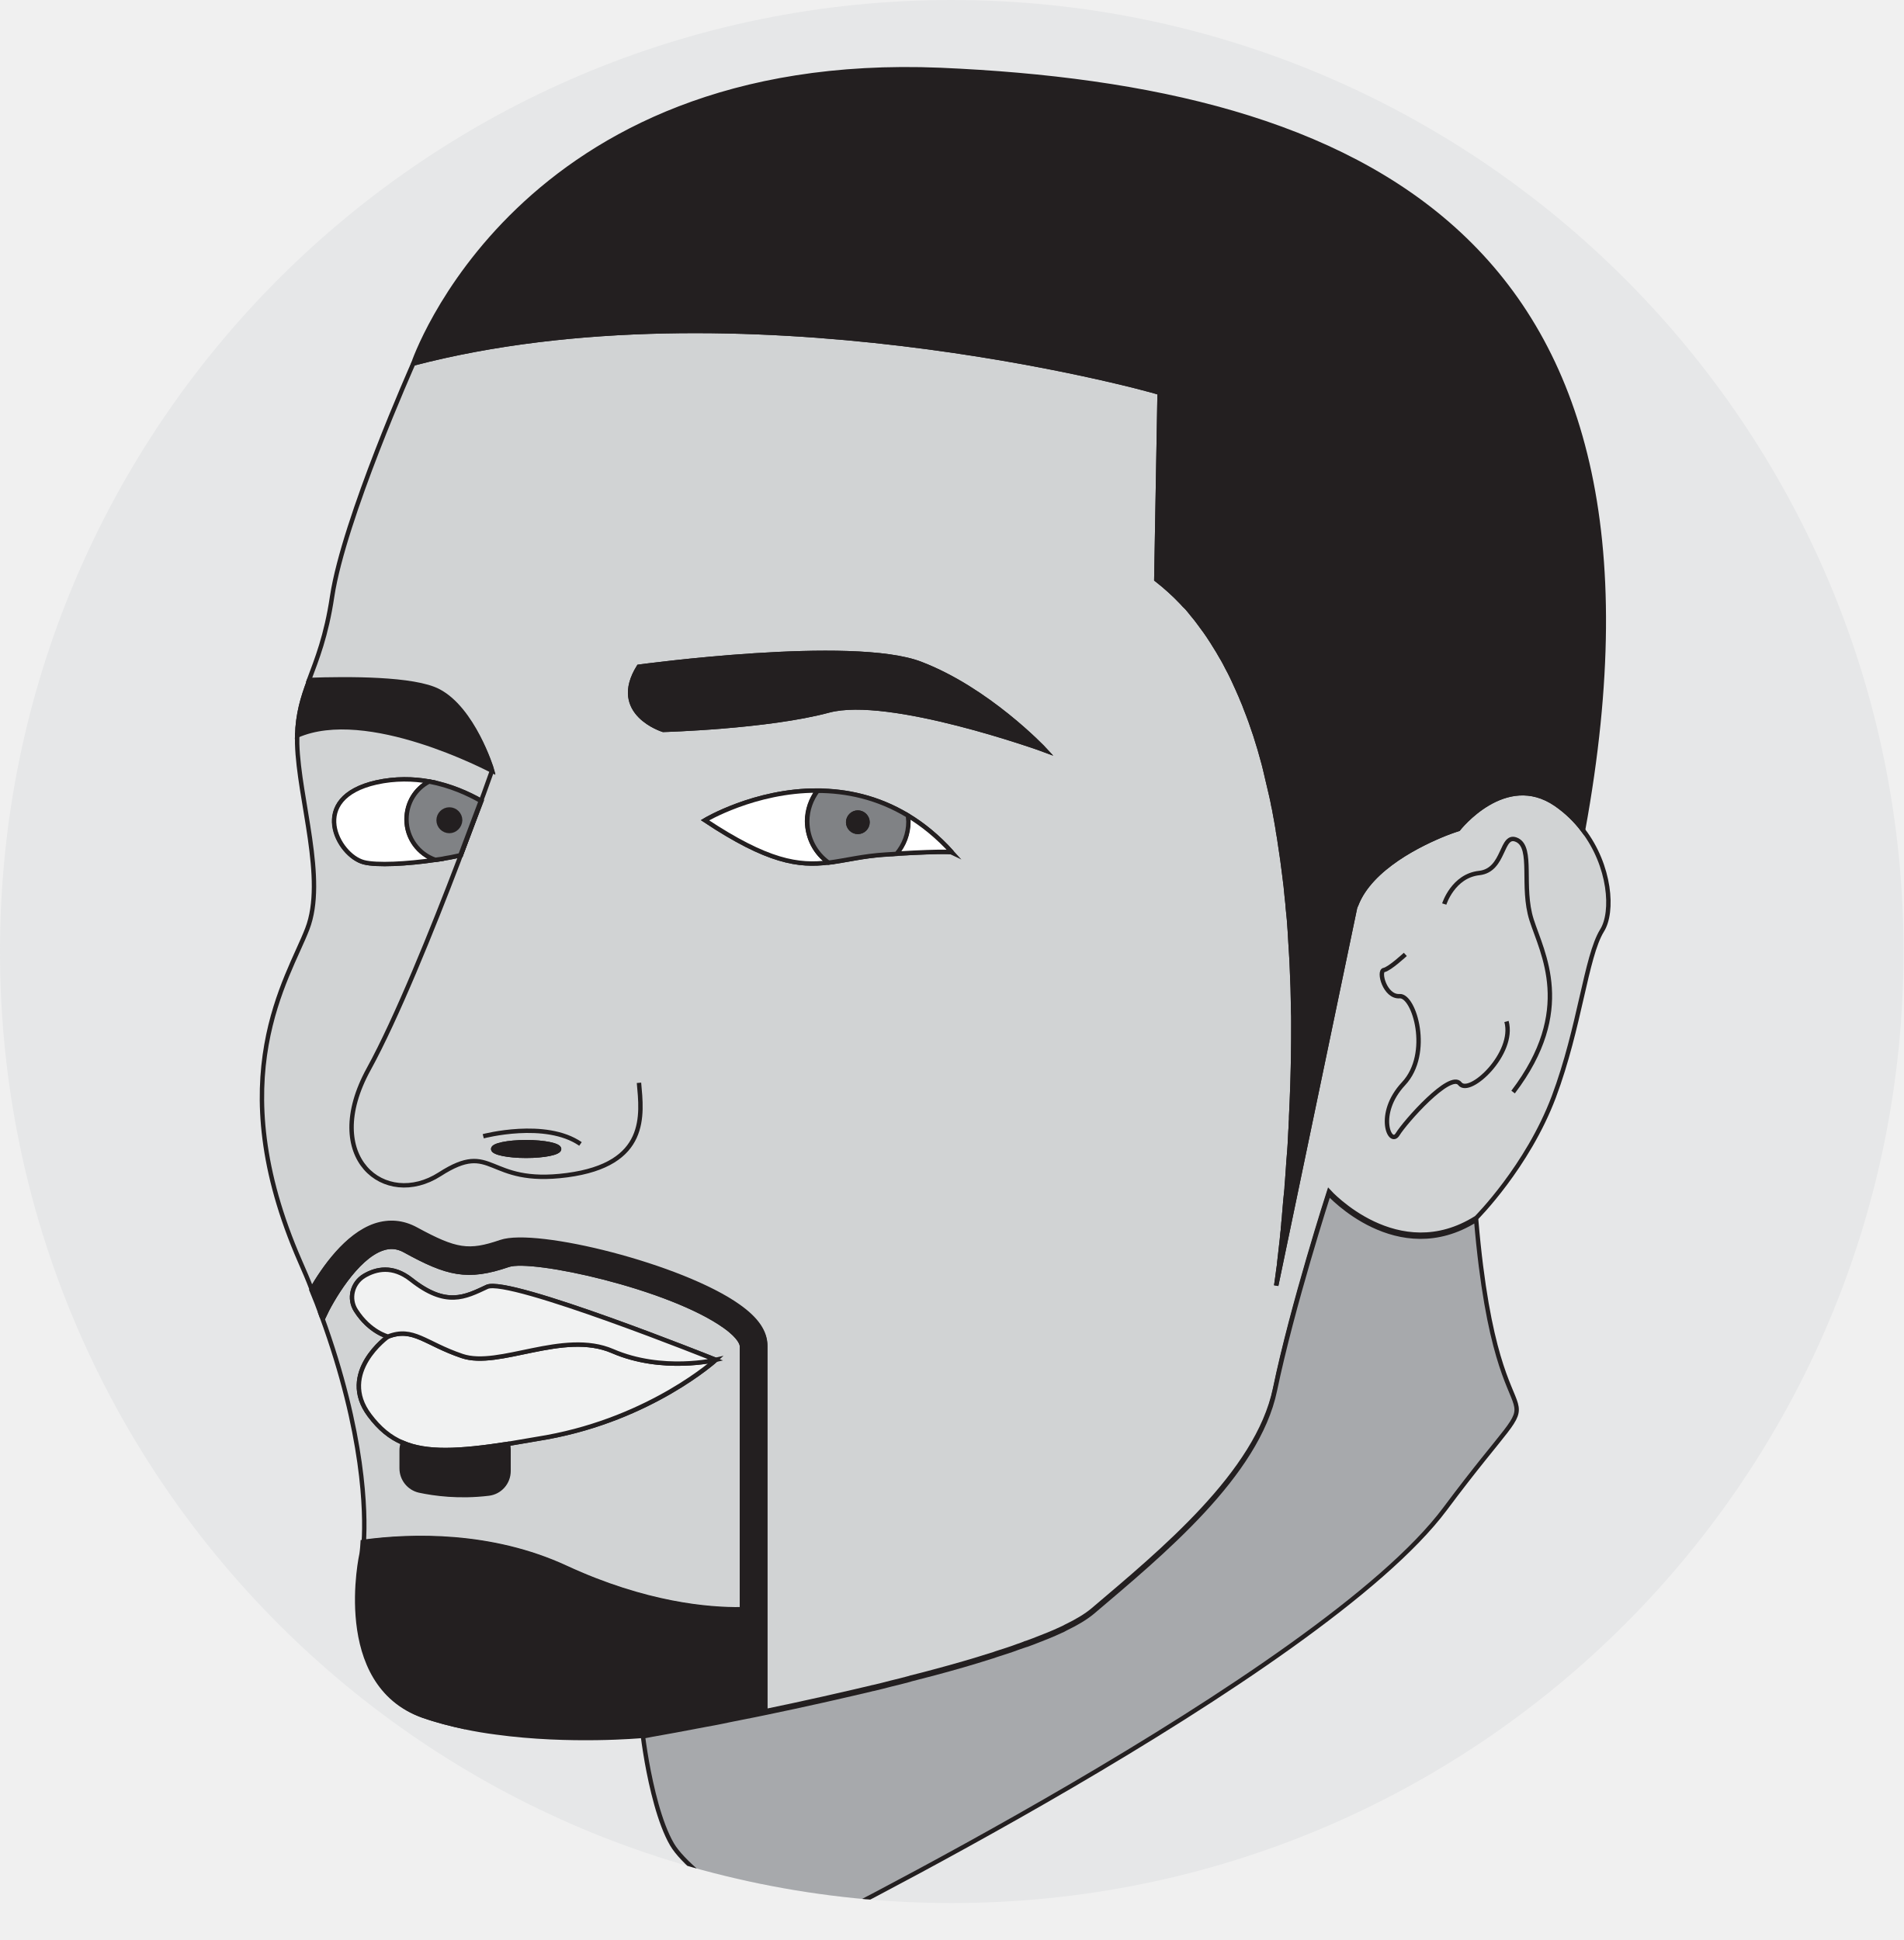
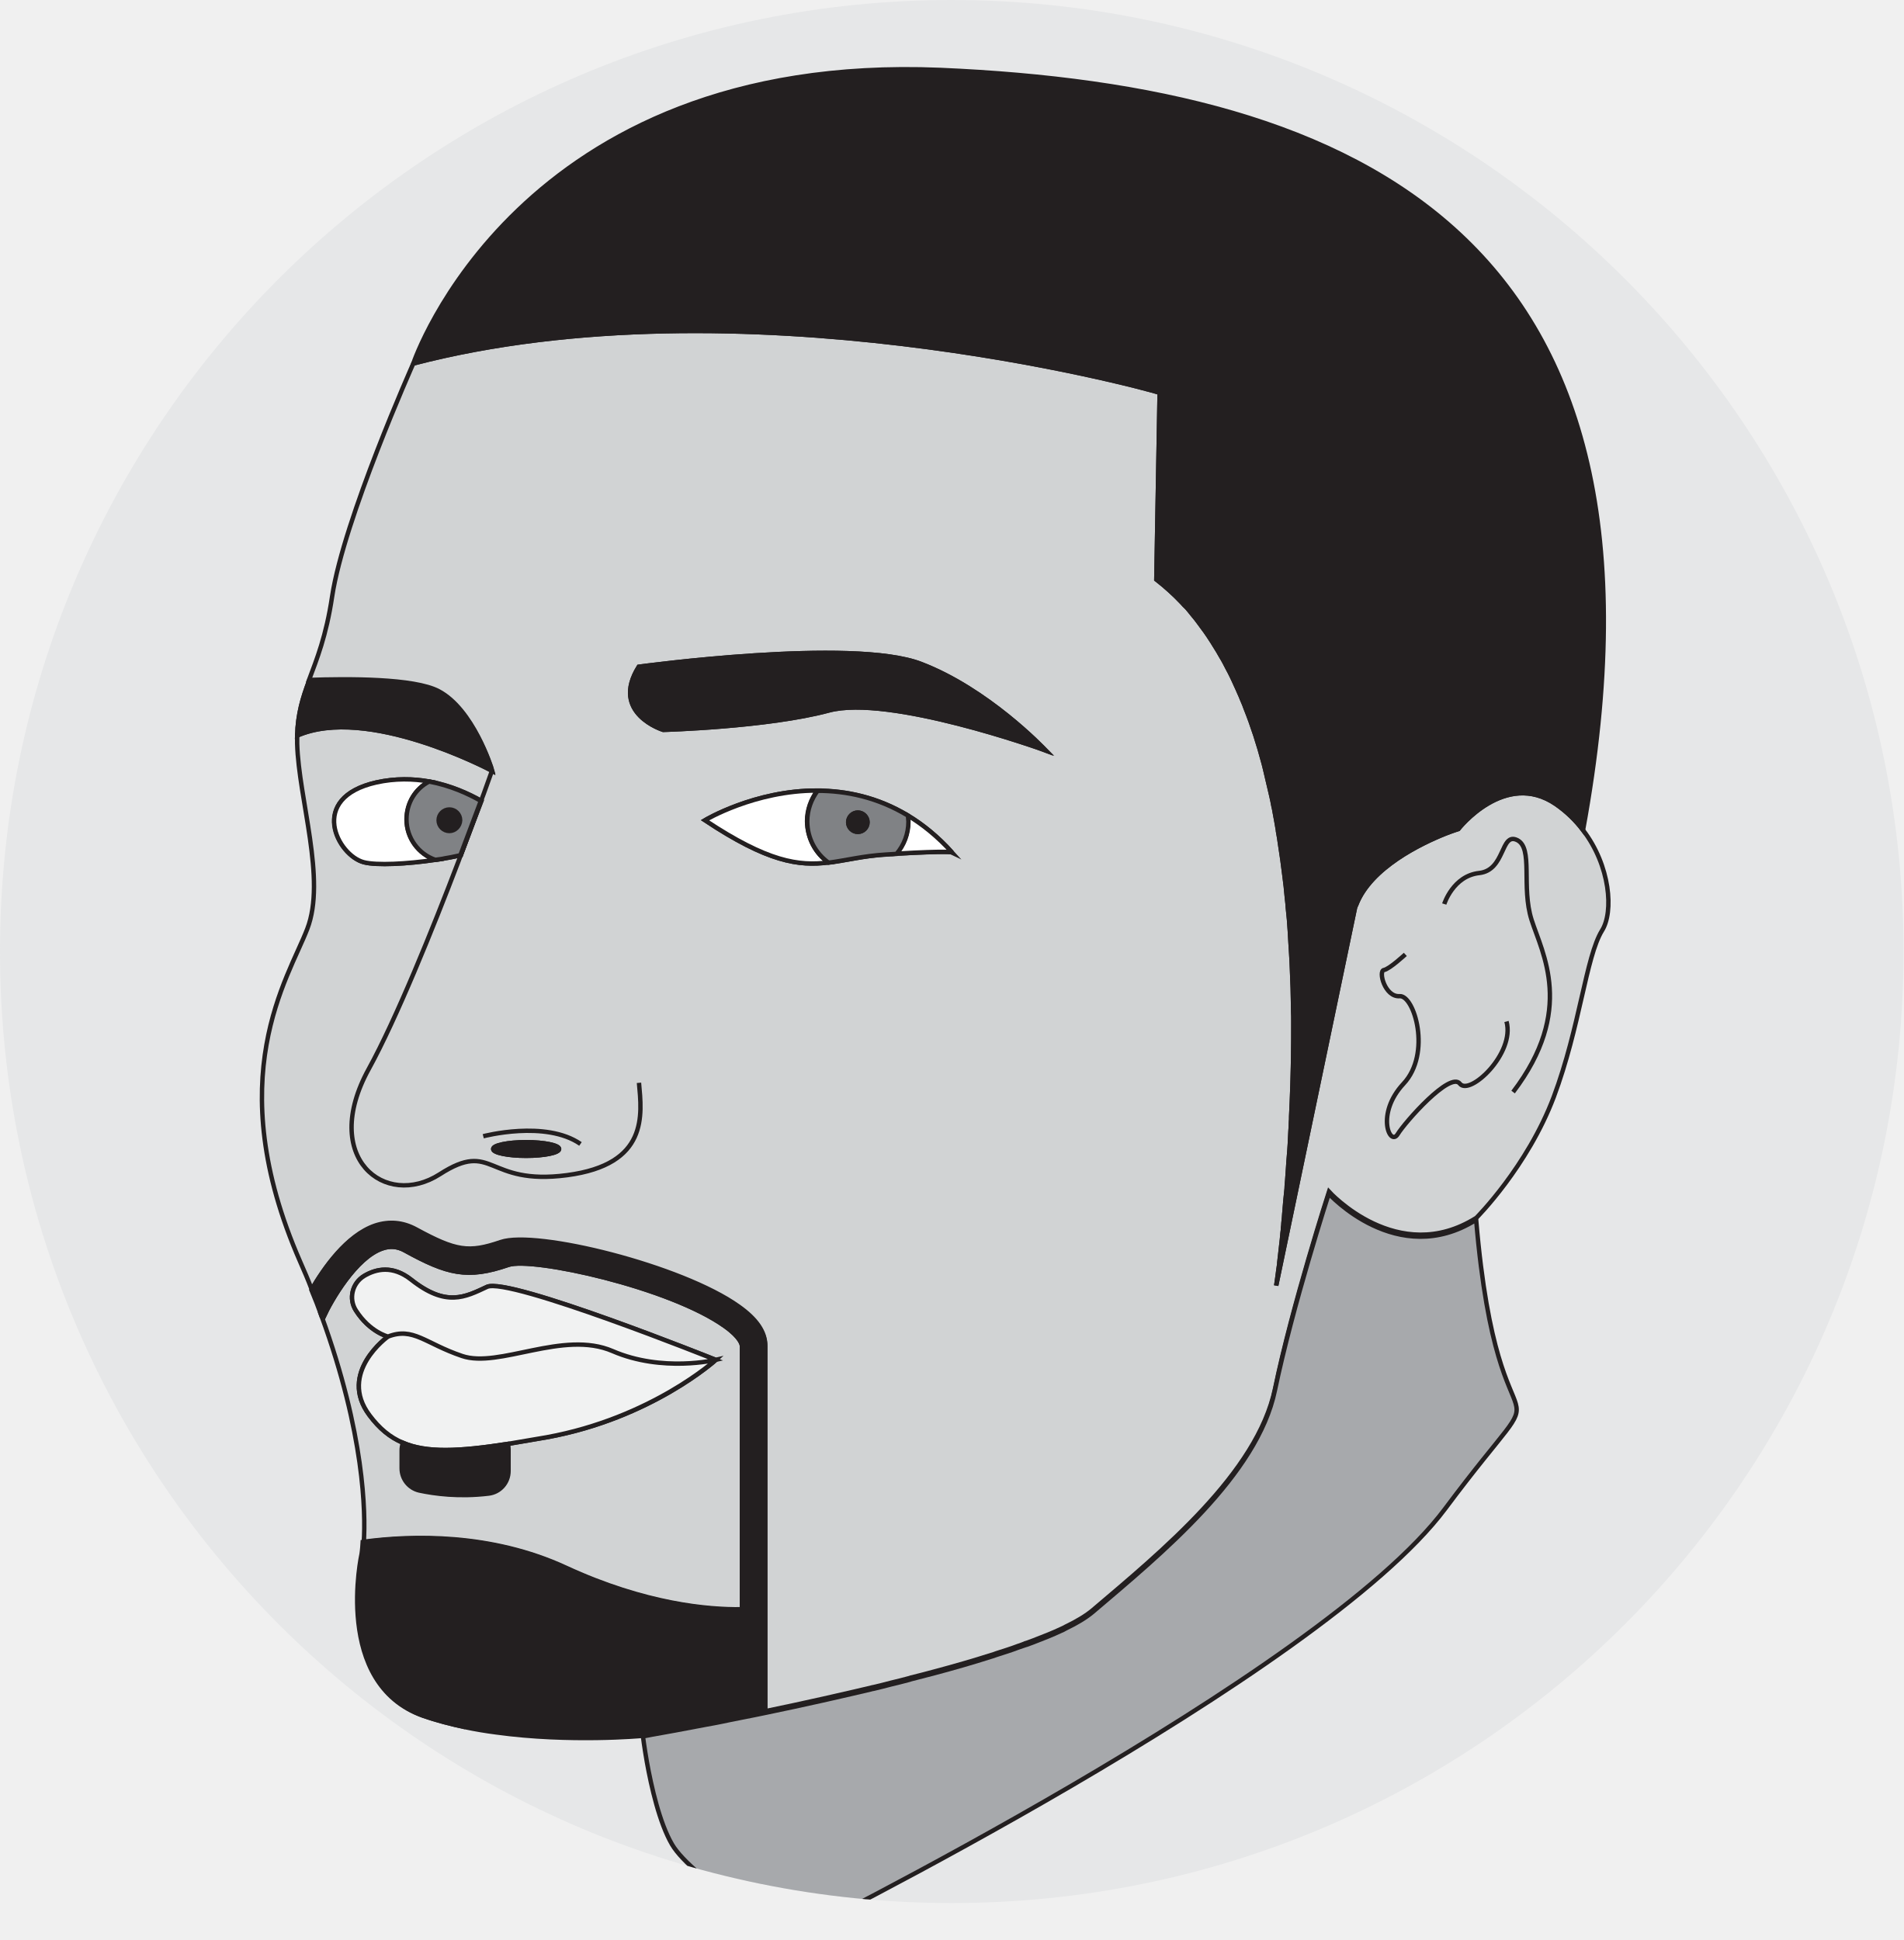
- <svg xmlns="http://www.w3.org/2000/svg" xmlns:xlink="http://www.w3.org/1999/xlink" version="1.1" id="Layer_1" x="0px" y="0px" viewBox="0 0 865.4 882.2" style="enable-background:new 0 0 865.4 882.2;" xml:space="preserve">
-   <style type="text/css">
- 	.st0{clip-path:url(#SVGID_2_);}
- 	.st1{fill:#D1D3D4;stroke:#231F20;stroke-width:2;stroke-miterlimit:10;}
- 	.st2{fill:#A7A9AC;stroke:#231F20;stroke-width:2;stroke-miterlimit:10;}
- 	.st3{fill:#231F20;stroke:#231F20;stroke-width:2;stroke-miterlimit:10;}
- 	.st4{fill:none;stroke:#231F20;stroke-width:2;stroke-miterlimit:10;}
- 	.st5{fill:#FFFFFF;stroke:#231F20;stroke-width:2;stroke-miterlimit:10;}
- 	.st6{fill:#808285;stroke:#231F20;stroke-width:2;stroke-miterlimit:10;}
- 	.st7{fill:#F1F2F2;stroke:#231F20;stroke-width:2;stroke-miterlimit:10;}
- </style>
-   <g>
-     <defs>
-       <circle id="SVGID_1_" cx="432.7" cy="432.7" r="432.7" />
-     </defs>
-     <use xlink:href="#SVGID_1_" style="overflow:visible;fill:#E6E7E8;" />
-     <clipPath id="SVGID_2_">
-       <use xlink:href="#SVGID_1_" style="overflow:visible;" />
-     </clipPath>
-     <g class="st0">
-       <path class="st1" d="M329.6,603.1c-25.2-18-87.7-31.6-98.5-27.9c-18.6,6.4-27.7,4.1-47.1-6.6c-3.3-1.8-6.6-2.1-10.1-0.9    c-12.1,4-23.5,23.9-26.8,31.2l-0.9-0.4c19.6,53.7,20,89.6,19.2,102.6c21.6-2.9,57.8-4,91.9,11.8c36.1,16.7,64.8,19.1,79.6,18.9    h0.5V612.2C337.3,611.4,336.8,608.2,329.6,603.1z M248.5,653.6c-6.4,1.1-12.2,2.1-17.6,3c-22.6,3.5-37,4.1-47.7-0.5    c-5.9-2.5-10.7-6.5-15.2-12.5c-14.6-19.4,8.4-35.8,8.4-35.8s-8.3-2-14.6-11.9c-3.4-5.3-1.7-12.4,3.8-15.7    c5.4-3.2,12.9-4.9,21.3,1.7c15.9,12.6,24.5,8,34.5,3.3c9.9-4.6,104.1,33.2,104.1,33.2S296.2,645,248.5,653.6z M199.4,314.7    c-11.1-5.9-41.5-5.7-58.9-5.1c-2.9,7.8-5.1,14.9-5.4,24.9c31.8-14,87.2,15.2,88.6,16C223.4,349.3,215,322.9,199.4,314.7z     M209.4,388.9L209.4,388.9c-0.4,0.1-0.9,0.2-1.3,0.3C208.5,389.1,209,389,209.4,388.9C209.4,388.9,209.5,388.9,209.4,388.9    c3.7-9.6,6.8-18.1,9.3-24.7L209.4,388.9z M204.3,368.2c-2.7,0-4.9,2.2-4.9,4.9c0,2.7,2.2,4.9,4.9,4.9c2.7,0,4.9-2.2,4.9-4.9    C209.1,370.3,206.9,368.2,204.3,368.2z M239.2,519.4c-8.3,0-15,1.4-15,3.1c0,1.7,6.7,3.1,15,3.1c8.3,0,15-1.4,15-3.1    C254.2,520.8,247.5,519.4,239.2,519.4z M390,369.5c-2.4,0-4.4,2-4.4,4.4c0,2.4,2,4.4,4.4,4.4c2.4,0,4.4-2,4.4-4.4    C394.4,371.5,392.4,369.5,390,369.5z M418.7,301.9c-31-11.9-128.2,1.3-128.2,1.3c-13.3,21.2,11.1,28.7,11.1,28.7    s47.3-1.3,75.2-8.8c27.5-7.4,96.7,17.4,98.6,18.1C474.2,340,449,313.5,418.7,301.9z" />
-       <path class="st1" d="M719.7,377.5c-3.3-4.4-7.4-8.4-12.3-11.8C684.2,349.8,663,377,663,377s-2.3,0.7-5.9,2.1    c-11,4.4-34,15.4-40.5,32.3c-0.2,0.4-0.4,0.8-0.5,1.1c-0.1,0.5-0.2,1-0.3,1.4l-35.6,170.7c0.2-1.4,0.5-3.3,0.8-5.7    c0.1-1.1,0.3-2.3,0.5-3.6c0.1-0.4,0.1-0.7,0.1-1.1c0.2-1.6,0.4-3.4,0.6-5.3c0.2-1.7,0.4-3.5,0.6-5.3c0.1-1,0.2-2,0.3-3.1    c0.1-0.7,0.2-1.4,0.2-2.2c0.1-0.7,0.2-1.5,0.2-2.2c0.2-1.5,0.3-3,0.4-4.5c0.1-0.7,0.2-1.5,0.2-2.3c0.2-2.4,0.4-4.8,0.7-7.4    c0.1-0.9,0.2-1.8,0.2-2.8c0.1-0.8,0.1-1.5,0.2-2.3c0.1-1.4,0.2-2.8,0.3-4.2c0.2-3,0.4-6.2,0.7-9.4c0.1-1,0.1-2,0.2-3    c0.1-2,0.2-4,0.3-6c0.1-1.3,0.2-2.7,0.2-4c0.1-0.8,0.1-1.6,0.1-2.5c0.1-2.2,0.2-4.4,0.3-6.6c0.1-2.6,0.2-5.3,0.3-8    c0-1.3,0.1-2.5,0.1-3.8c0-1.3,0.1-2.7,0.1-4c0-1.6,0.1-3.3,0.1-4.9c0.1-5.1,0.1-10.4,0.1-15.8c0-1.7,0-3.3-0.1-5v-0.5    c0-1.7-0.1-3.4-0.1-5.2c0-1.6-0.1-3.1-0.1-4.7c-0.1-2.5-0.2-5-0.3-7.6c-0.1-2.7-0.2-5.4-0.4-8.2c-0.1-1.6-0.2-3.2-0.3-4.8    c-0.1-1.7-0.2-3.5-0.3-5.2c-0.2-3.5-0.5-7-0.9-10.5c-0.1-1.4-0.2-2.8-0.4-4.2c-0.2-1.7-0.3-3.4-0.5-5.1v-0.1    c-0.2-1.6-0.4-3.3-0.6-4.9c-0.6-5-1.3-10.1-2.1-15.1c-0.2-1.7-0.5-3.3-0.8-5c-0.1-0.3-0.1-0.6-0.1-0.8c-0.2-1.4-0.5-2.8-0.7-4.1    c-0.3-1.6-0.6-3.3-0.9-4.9c-0.1-0.6-0.2-1.2-0.4-1.9c-0.3-1.8-0.7-3.5-1.1-5.3c-0.9-3.9-1.8-7.7-2.7-11.5c-0.2-1-0.5-1.9-0.7-2.8    c-2.3-8.7-5-17.1-8.2-25.1c-0.4-1.2-0.9-2.4-1.4-3.5c-0.5-1.3-1.1-2.7-1.7-4c-0.4-1-0.9-2-1.3-2.9c-0.6-1.4-1.3-2.8-1.9-4.1    c-0.6-1.2-1.1-2.3-1.8-3.5c-0.5-0.9-0.9-1.8-1.4-2.7c-0.5-0.9-1-1.9-1.6-2.8c-0.5-0.9-1-1.8-1.5-2.6c-0.6-1-1.2-2-1.8-2.9    c-0.4-0.7-0.8-1.3-1.2-1.9c-1.7-2.7-3.5-5.2-5.4-7.7c-0.5-0.7-1-1.3-1.5-2c-0.6-0.7-1.2-1.5-1.8-2.2c-0.4-0.5-0.8-1-1.2-1.5    c-0.7-0.9-1.5-1.8-2.4-2.6c-0.4-0.4-0.7-0.8-1.1-1.2c-3.6-3.8-7.5-7.3-11.6-10.5l1.5-84.9c-8.8-2.9-191.1-52-339.3-13.3    c0,0-31.6,70.8-36.9,105.9c-2.7,18.1-7,28.6-10.5,38c17.4-0.6,47.8-0.8,58.9,5.1c15.6,8.2,24,34.7,24.3,35.8    c-1.4-0.7-56.8-30-88.6-16c0,1.3,0,2.7,0,4.1c0.7,25.2,13.3,61.7,4.6,84.2c-8.6,22.5-39.8,67.7-3.3,151.2    c1.9,4.3,3.7,8.5,5.3,12.7c5.5-9.5,15.9-24.6,28.9-29c6.4-2.1,12.6-1.5,18.5,1.7c18.2,9.9,24,10.8,38.6,5.8    c16-5.5,82.2,10.8,108.1,29.3c8.2,5.8,12.1,11.6,12.1,17.7v166.4c-3.9,0.8-7.7,1.6-11.4,2.3c-0.6,0.1-1.2,0.2-1.9,0.4    c-0.4,0.1-0.7,0.1-1.1,0.2c-0.9,0.2-1.7,0.3-2.5,0.5c-2.4,0.5-4.7,0.9-6.9,1.4c-1.1,0.2-2.2,0.4-3.3,0.6    c-10.8,2.1-19.3,3.7-24.3,4.5c-0.4,0.1-0.7,0.1-1.1,0.2c-2.4,0.5-3.7,0.7-3.7,0.7s-0.1,0-0.2,0c-0.5,0-2.2,0.2-4.7,0.3    c-0.4,0-0.7,0-1.1,0.1c-0.2,0-0.4,0-0.6,0c-0.6,0-1.2,0.1-1.9,0.1c-0.7,0-1.4,0.1-2.1,0.1c-0.3,0-0.6,0-0.9,0c-0.3,0-0.6,0-0.8,0    c-0.5,0-1,0-1.5,0.1c-0.4,0-0.8,0-1.1,0c-0.4,0-0.9,0-1.3,0c-0.3,0-0.6,0-0.8,0c-0.6,0-1.1,0-1.7,0c-0.8,0-1.5,0-2.3,0    c-3.4,0-7,0-10.9,0c-0.8,0-1.6,0-2.4-0.1c-0.5,0-1,0-1.5,0c-0.5,0-1,0-1.5-0.1c-3.1-0.1-6.3-0.3-9.6-0.5c-1.7-0.1-3.5-0.2-5.3-0.4    c-1.8-0.1-3.6-0.3-5.4-0.5c30.7,3.2,58.4,0.7,58.4,0.7s1.3-0.2,3.7-0.7c0.4-0.1,0.7-0.1,1.1-0.2c5-0.9,13.5-2.4,24.3-4.5    c1.1-0.2,2.2-0.4,3.3-0.6c2.2-0.4,4.5-0.9,6.9-1.4c0.8-0.2,1.7-0.3,2.5-0.5c0.4-0.1,0.7-0.1,1.1-0.2c0.6-0.1,1.2-0.3,1.8-0.4    c3.7-0.7,7.5-1.5,11.4-2.3c8.1-1.7,16.7-3.5,25.5-5.5c1.5-0.3,2.9-0.7,4.4-1c3.2-0.7,6.4-1.5,9.6-2.2c2.7-0.6,5.4-1.3,8.1-1.9    c0.3-0.1,0.6-0.2,0.9-0.2c2.7-0.6,5.3-1.3,8-2c2.9-0.7,5.8-1.4,8.7-2.2c0.1,0,0.1,0,0.2-0.1c3.6-0.9,7.2-1.8,10.8-2.8    c9-2.4,17.7-4.9,25.8-7.5c0.8-0.2,1.6-0.5,2.4-0.8c3.4-1.1,6.7-2.1,9.8-3.3c1.2-0.4,2.4-0.8,3.5-1.3c0.1,0,0.2-0.1,0.4-0.1    c1-0.4,2-0.7,3-1.1c4.7-1.8,9-3.5,12.8-5.3c0.7-0.3,1.3-0.6,2-1c5.2-2.5,9.3-5,12.3-7.5c31.2-26.5,74.9-62.3,82.9-100.8    c8-38.5,24.5-89.5,24.5-89.5s31.2,34.5,67,11.9c0,0,23.2-23.2,35.2-55c11.9-31.8,14.6-63.7,21.9-75.6    C733.7,414.7,732.1,393.7,719.7,377.5z M209.5,388.9L209.5,388.9c-0.5,0.1-0.9,0.2-1.4,0.3c-0.8,0.2-1.6,0.3-2.4,0.5    c-0.3,0.1-0.7,0.1-1,0.2c-0.7,0.1-1.5,0.3-2.3,0.4c-0.7,0.1-1.5,0.2-2.2,0.4c-0.7,0.1-1.5,0.2-2.2,0.3c0,0,0,0,0,0    c-12.9,1.9-26.7,2.6-32.5,1.1c-11.9-3.1-25.7-29.2,5.7-36.3c8.6-1.9,16.8-1.7,24.1-0.4c9.7,1.8,17.8,5.5,23.6,8.8    C216.3,370.8,213.1,379.3,209.5,388.9z M239.2,525.6c-8.3,0-15-1.4-15-3.1c0-1.7,6.7-3.1,15-3.1c8.3,0,15,1.4,15,3.1    C254.2,524.2,247.5,525.6,239.2,525.6z M407.6,388.2c-1.5,0.1-3.1,0.2-4.8,0.3c-10.4,0.7-18.2,2.8-26.1,3.7    c-13.6,1.7-27.6-0.2-56.2-19.2c0,0,22.6-13.6,51.1-13.5c13,0.1,27.3,3,41.1,11.3c6.8,4.1,13.6,9.6,20,16.7    C432.8,387.6,431.3,386.9,407.6,388.2z M376.7,323.1c-27.9,7.5-75.2,8.8-75.2,8.8s-24.3-7.5-11.1-28.7c0,0,97.3-13.3,128.2-1.3    c30.3,11.7,55.5,38.1,56.6,39.3C473.4,340.5,404.2,315.7,376.7,323.1z" />
-       <path class="st2" d="M657,686.1c-56.4,75.6-297.1,195-297.1,195s-45.1-26.5-54.4-42.4c-5.7-9.8-9.4-26.3-11.4-37.4    c-1.2-6.9-1.8-11.7-1.8-11.7s1.3-0.2,3.7-0.7c0.3-0.1,0.7-0.1,1.1-0.2c5-0.9,13.5-2.4,24.3-4.5c1.1-0.2,2.2-0.4,3.3-0.6    c2.2-0.4,4.5-0.9,6.9-1.4c0.8-0.2,1.7-0.3,2.5-0.5c0.4-0.1,0.7-0.1,1.1-0.2c0.6-0.1,1.2-0.3,1.9-0.4c3.7-0.7,7.5-1.5,11.4-2.3    c8.1-1.7,16.7-3.5,25.5-5.5c1.5-0.3,2.9-0.7,4.4-1c3.2-0.7,6.4-1.5,9.6-2.2c2.7-0.6,5.4-1.3,8.1-1.9c0.3-0.1,0.6-0.2,0.9-0.2    c2.7-0.6,5.3-1.3,8-2c2.9-0.7,5.8-1.4,8.7-2.2c0.1,0,0.1,0,0.2-0.1c3.6-0.9,7.2-1.9,10.8-2.8c9-2.4,17.7-4.9,25.8-7.5    c0.8-0.2,1.6-0.5,2.4-0.8c3.4-1.1,6.7-2.1,9.8-3.3c1.2-0.4,2.4-0.8,3.5-1.2c0.1,0,0.2-0.1,0.4-0.1c1-0.4,2-0.7,3-1.1    c4.7-1.8,9-3.5,12.8-5.3c0.7-0.3,1.4-0.6,2-1c5.2-2.5,9.3-5,12.3-7.5c31.2-26.5,74.9-62.3,82.9-100.8c8-38.5,24.5-89.5,24.5-89.5    s31.2,34.5,67,11.9C681.5,678.1,713.4,610.5,657,686.1z" />
-       <path class="st3" d="M719.7,377.5c-3.3-4.4-7.4-8.4-12.3-11.8C684.2,349.8,663,377,663,377s-2.3,0.7-5.9,2.1    c-11,4.4-34,15.4-40.5,32.3c-0.2,0.4-0.4,0.8-0.5,1.1c-0.1,0.5-0.2,1-0.3,1.4l-35.6,170.7c0.2-1.4,0.5-3.3,0.8-5.7    c0.2-1.1,0.3-2.3,0.5-3.6c0.1-0.4,0.1-0.7,0.1-1.1c0.2-1.6,0.4-3.4,0.6-5.3c0.2-1.7,0.4-3.5,0.6-5.3c0.1-1,0.2-2,0.3-3.1    c0.1-0.7,0.2-1.4,0.2-2.2c0.1-0.7,0.2-1.5,0.2-2.2c0.2-1.5,0.3-3,0.4-4.5c0.1-0.7,0.2-1.5,0.2-2.3c0.2-2.4,0.4-4.8,0.7-7.4    c0.1-0.9,0.2-1.8,0.2-2.8c0.1-0.8,0.1-1.5,0.2-2.3c0.1-1.4,0.2-2.8,0.3-4.2c0.2-3,0.4-6.2,0.7-9.4c0.1-1,0.1-2,0.2-3    c0.1-2,0.2-4,0.3-6c0.1-1.3,0.2-2.7,0.2-4c0.1-0.8,0.1-1.6,0.1-2.5c0.1-2.2,0.2-4.4,0.3-6.6c0.1-2.6,0.2-5.3,0.3-8    c0-1.3,0.1-2.5,0.1-3.8c0-1.3,0.1-2.7,0.1-4c0-1.6,0.1-3.3,0.1-4.9c0.1-5.1,0.1-10.4,0.1-15.8c0-1.7,0-3.3-0.1-5v-0.5    c0-1.7-0.1-3.4-0.1-5.2c0-1.6-0.1-3.1-0.1-4.7c-0.1-2.5-0.2-5-0.3-7.6c-0.1-2.7-0.2-5.4-0.4-8.2c-0.1-1.6-0.2-3.2-0.3-4.8    c-0.1-1.7-0.2-3.5-0.3-5.2c-0.2-3.5-0.5-7-0.9-10.5c-0.1-1.4-0.2-2.8-0.4-4.2c-0.2-1.7-0.3-3.4-0.5-5.1v-0.1    c-0.2-1.6-0.4-3.3-0.6-4.9c-0.6-5-1.3-10.1-2.1-15.1c-0.2-1.7-0.5-3.3-0.8-5c-0.1-0.3-0.1-0.6-0.1-0.8c-0.2-1.4-0.5-2.8-0.7-4.1    c-0.3-1.6-0.6-3.3-0.9-4.9c-0.1-0.6-0.2-1.2-0.4-1.9c-0.3-1.8-0.7-3.5-1.1-5.3c-0.9-3.9-1.8-7.7-2.7-11.5c-0.2-1-0.5-1.9-0.7-2.8    c-2.3-8.7-5-17.1-8.2-25.1c-0.4-1.2-0.9-2.4-1.4-3.5c-0.5-1.3-1.1-2.7-1.7-4c-0.4-1-0.9-2-1.3-2.9c-0.6-1.4-1.3-2.8-1.9-4.1    c-0.6-1.2-1.1-2.3-1.8-3.5c-0.5-0.9-0.9-1.8-1.4-2.7c-0.5-0.9-1-1.9-1.6-2.8c-0.5-0.9-1-1.8-1.5-2.6c-0.6-1-1.2-2-1.8-2.9    c-0.4-0.7-0.8-1.3-1.2-1.9c-1.7-2.7-3.5-5.2-5.4-7.7c-0.5-0.7-1-1.3-1.5-2c-0.6-0.7-1.2-1.5-1.8-2.2c-0.4-0.5-0.8-1-1.2-1.5    c-0.7-0.9-1.5-1.8-2.4-2.6c-0.4-0.4-0.7-0.8-1.1-1.2c-3.6-3.8-7.5-7.3-11.6-10.5l1.5-84.9c-8.8-2.9-191.1-52-339.3-13.3    c0,0,47.3-141.5,239.6-133.5C617.8,40,769.1,107.6,719.7,377.5z" />
-       <path class="st3" d="M223.7,350.5c-1.4-0.7-56.8-30-88.6-16c0.3-10,2.5-17.1,5.4-24.9c17.4-0.6,47.8-0.8,58.9,5.1    C215,322.9,223.4,349.3,223.7,350.5z" />
-       <path class="st3" d="M475.3,341.2c-1.9-0.7-71.1-25.5-98.6-18.1c-27.9,7.5-75.2,8.8-75.2,8.8s-24.3-7.5-11.1-28.7    c0,0,97.3-13.3,128.2-1.3C449,313.5,474.2,340,475.3,341.2z" />
-       <path class="st3" d="M209.1,373c0,2.7-2.2,4.9-4.9,4.9c-2.7,0-4.9-2.2-4.9-4.9c0-2.7,2.2-4.9,4.9-4.9    C206.9,368.2,209.1,370.3,209.1,373z" />
-       <path class="st4" d="M209.1,373c0,2.7-2.2,4.9-4.9,4.9c-2.7,0-4.9-2.2-4.9-4.9c0-2.7,2.2-4.9,4.9-4.9    C206.9,368.2,209.1,370.3,209.1,373z" />
-       <path class="st4" d="M218.7,364.2c-2.4,6.6-5.6,15.1-9.2,24.7c0,0,0,0,0,0c-0.4,0.1-0.9,0.2-1.3,0.3c0.4-0.1,0.9-0.2,1.3-0.3h0    L218.7,364.2z" />
-       <path class="st5" d="M197.9,391c-12.9,1.9-26.7,2.6-32.5,1.1c-11.9-3.1-25.7-29.2,5.7-36.3c8.6-1.9,16.8-1.7,24.1-0.4    c-6.2,3.2-10.3,9.7-10.3,17.2C184.8,381.1,190.3,388.3,197.9,391z" />
-       <path class="st4" d="M209.1,373c0,2.7-2.2,4.9-4.9,4.9c-2.7,0-4.9-2.2-4.9-4.9c0-2.7,2.2-4.9,4.9-4.9    C206.9,368.2,209.1,370.3,209.1,373z" />
-       <path class="st4" d="M218.7,364.2c-2.4,6.6-5.6,15.1-9.2,24.7c0,0,0,0,0,0c-0.4,0.1-0.9,0.2-1.3,0.3c0.4-0.1,0.9-0.2,1.3-0.3h0    L218.7,364.2z" />
-       <path class="st6" d="M195.1,355.4c-6.2,3.2-10.3,9.7-10.3,17.2c0,8.5,5.5,15.8,13.1,18.4c0,0,0,0,0,0c0.8-0.1,1.5-0.2,2.2-0.3    c0.7-0.1,1.5-0.2,2.2-0.4c0.8-0.1,1.5-0.3,2.3-0.4c0.4-0.1,0.7-0.1,1-0.2c0.8-0.2,1.6-0.3,2.4-0.5c0.4-0.1,0.9-0.2,1.3-0.3h0    l9.3-24.7C213,361,204.8,357.2,195.1,355.4z M204.3,377.9c-2.7,0-4.9-2.2-4.9-4.9c0-2.7,2.2-4.9,4.9-4.9c2.7,0,4.9,2.2,4.9,4.9    C209.1,375.7,206.9,377.9,204.3,377.9z" />
-       <path class="st4" d="M290.5,492.4c1.3,14.6,4.4,37.1-32.7,42c-37.1,4.9-33.2-16.3-57.9-0.4c-24.8,15.9-54.4-7.5-32.3-47.8    c12.6-22.9,29.1-63.7,40.9-94.7l1-2.7v0" />
-       <path class="st4" d="M218.7,364.2l1.2-3.2c2.4-6.6,3.8-10.6,3.8-10.6" />
-       <path class="st4" d="M219.7,516.7c0,0,28.3-7.5,44.2,3.5" />
-       <path class="st3" d="M254.2,522.5c0,1.7-6.7,3.1-15,3.1c-8.3,0-15-1.4-15-3.1c0-1.7,6.7-3.1,15-3.1    C247.5,519.4,254.2,520.8,254.2,522.5z" />
-       <path class="st5" d="M376.7,392.2c-13.6,1.7-27.6-0.2-56.2-19.2c0,0,22.6-13.6,51.1-13.5c-2.9,3.9-4.7,8.7-4.7,13.9    C367,381.2,370.8,388.1,376.7,392.2z" />
-       <path class="st4" d="M394.4,373.9c0,2.4-2,4.4-4.4,4.4c-2.4,0-4.4-2-4.4-4.4c0-2.4,2-4.4,4.4-4.4    C392.4,369.5,394.4,371.5,394.4,373.9z" />
-       <path class="st5" d="M432.8,387.6c0,0-1.6-0.8-25.3,0.6c3.4-4,5.4-9.1,5.4-14.7c0-0.9-0.1-1.7-0.1-2.6    C419.6,375,426.4,380.5,432.8,387.6z" />
-       <path class="st3" d="M394.4,373.9c0,2.4-2,4.4-4.4,4.4c-2.4,0-4.4-2-4.4-4.4c0-2.4,2-4.4,4.4-4.4    C392.4,369.5,394.4,371.5,394.4,373.9z" />
-       <path class="st6" d="M412.8,370.9c-13.9-8.4-28.1-11.3-41.1-11.3c-2.9,3.9-4.7,8.7-4.7,13.9c0,7.7,3.8,14.6,9.7,18.8    c7.9-1,15.7-3.1,26.1-3.7c1.7-0.1,3.3-0.2,4.8-0.3c3.4-4,5.4-9.1,5.4-14.7C412.9,372.6,412.9,371.8,412.8,370.9z M390,378.3    c-2.4,0-4.4-2-4.4-4.4c0-2.4,2-4.4,4.4-4.4c2.4,0,4.4,2,4.4,4.4C394.4,376.4,392.4,378.3,390,378.3z" />
-       <path class="st4" d="M394.4,373.9c0,2.4-2,4.4-4.4,4.4c-2.4,0-4.4-2-4.4-4.4c0-2.4,2-4.4,4.4-4.4    C392.4,369.5,394.4,371.5,394.4,373.9z" />
-       <path class="st7" d="M325.4,618.4c0,0-29.2,26.5-76.9,35.2c-6.4,1.1-12.2,2.1-17.6,3c-22.6,3.5-37,4.1-47.7-0.5    c-5.9-2.5-10.7-6.5-15.2-12.5c-14.6-19.4,8.4-35.8,8.4-35.8c11.5-4.4,16.8,3.1,33.6,8.8c16.8,5.8,46-11.9,68.5-2.2    C301.1,624.2,325.4,618.4,325.4,618.4z" />
-       <path class="st7" d="M325.4,618.4c0,0-24.3,5.8-46.9-4c-22.5-9.7-51.7,8-68.5,2.2c-16.8-5.7-22.1-13.3-33.6-8.8    c0,0-8.3-2-14.6-11.9c-3.4-5.3-1.7-12.4,3.8-15.7c5.4-3.2,12.9-4.9,21.3,1.7c15.9,12.6,24.5,8,34.5,3.3    C231.2,580.6,325.4,618.4,325.4,618.4z" />
-       <path class="st3" d="M347.9,612.2v166.4c-3.9,0.8-7.7,1.6-11.4,2.3c-0.6,0.1-1.2,0.2-1.9,0.4c-0.4,0.1-0.7,0.1-1.1,0.2    c-0.8,0.2-1.7,0.3-2.5,0.5c-2.4,0.5-4.7,0.9-6.9,1.4c-1.1,0.2-2.2,0.5-3.3,0.6c-10.8,2.1-19.3,3.7-24.3,4.5    c-0.4,0.1-0.7,0.1-1.1,0.2c-2.4,0.5-3.7,0.7-3.7,0.7s-32.6,3-66.1-1.6c-4.7-0.6-9.5-1.4-14.2-2.4c-6.4-1.4-12.8-3-18.7-5.1    c-41.1-14.6-27.9-73.6-27.9-73.6s0.3-1.8,0.5-5.3v-0.1c21.6-2.9,57.8-4,91.9,11.8c36.1,16.7,64.8,19.1,79.6,18.9h0.5V612.2    c0-0.8-0.6-4-7.7-9.1c-25.2-18-87.7-31.6-98.5-27.9c-18.6,6.4-27.7,4.1-47.1-6.6c-3.3-1.8-6.6-2.1-10.1-0.9    c-12.1,4-23.5,23.9-26.8,31.2l-0.9-0.4c-1.4-3.9-2.9-7.8-4.6-11.9c5.5-9.5,15.9-24.6,28.9-29c6.4-2.1,12.6-1.5,18.5,1.7    c18.2,9.9,24,10.8,38.6,5.8c16-5.5,82.2,10.9,108.1,29.3C344,600.4,347.9,606.1,347.9,612.2z" />
-       <path class="st4" d="M211.5,785.4c-6.6-1.4-13.1-3.1-19.2-5.2c-41.1-14.6-27.9-73.6-27.9-73.6s0.3-1.8,0.5-5.3    c0.2,0,0.3,0,0.5-0.1v0.1c-0.2,3.5-0.5,5.3-0.5,5.3s-13.3,59,27.9,73.6C198.7,782.4,205,784,211.5,785.4z" />
-       <path class="st3" d="M231.2,659.1v9.8c0,5.3-3.9,9.7-9.1,10.3c-13.4,1.6-24.5,0.1-31.5-1.4c-4.7-1.1-8-5.3-8-10.1v-8.1    c0-1.2,0.2-2.4,0.6-3.5c10.7,4.6,25.1,4,47.7,0.5C231.1,657.4,231.2,658.2,231.2,659.1z" />
-       <path class="st4" d="M638.9,434c0,0-7.1,6.6-9.7,7.1c-2.7,0.4,0.4,12.4,7.1,11.9s14.6,26.1,1.8,39.8c-12.8,13.7-6.2,28.7-2.7,23    c3.5-5.7,23.9-28.7,28.3-23s25.2-13.7,21.2-28.3" />
-       <path class="st4" d="M656.6,411.1c0,0,4-12.8,15.9-14.1c11.9-1.3,9.7-18.6,17.2-15s1.8,21.2,6.6,36.3s19.9,41.1-8.4,78.3" />
-     </g>
+ <svg xmlns="http://www.w3.org/2000/svg" xmlns:xlink="http://www.w3.org/1999/xlink" viewBox="0 0 865.4 882.2" enable-background="new 0 0 865.4 882.2">
+   <style type="text/css">.st0{clip-path:url(#SVGID_2_);} .st1{fill:#D1D3D4;stroke:#231F20;stroke-width:2;stroke-miterlimit:10;} .st2{fill:#A7A9AC;stroke:#231F20;stroke-width:2;stroke-miterlimit:10;} .st3{fill:#231F20;stroke:#231F20;stroke-width:2;stroke-miterlimit:10;} .st4{fill:none;stroke:#231F20;stroke-width:2;stroke-miterlimit:10;} .st5{fill:#FFFFFF;stroke:#231F20;stroke-width:2;stroke-miterlimit:10;} .st6{fill:#808285;stroke:#231F20;stroke-width:2;stroke-miterlimit:10;} .st7{fill:#F1F2F2;stroke:#231F20;stroke-width:2;stroke-miterlimit:10;}</style>
+   <defs>
+     <circle id="SVGID_1_" cx="432.7" cy="432.7" r="432.7" />
+   </defs>
+   <use xlink:href="#SVGID_1_" overflow="visible" fill="#E6E7E8" />
+   <clipPath id="SVGID_2_">
+     <use xlink:href="#SVGID_1_" overflow="visible" />
+   </clipPath>
+   <g class="st0">
+     <path class="st1" d="M329.6 603.1c-25.2-18-87.7-31.6-98.5-27.9-18.6 6.4-27.7 4.1-47.1-6.6-3.3-1.8-6.6-2.1-10.1-.9-12.1 4-23.5 23.9-26.8 31.2l-.9-.4c19.6 53.7 20 89.6 19.2 102.6 21.6-2.9 57.8-4 91.9 11.8 36.1 16.7 64.8 19.1 79.6 18.9h.5v-119.6c-.1-.8-.6-4-7.8-9.1zm-81.1 50.5c-6.4 1.1-12.2 2.1-17.6 3-22.6 3.5-37 4.1-47.7-.5-5.9-2.5-10.7-6.5-15.2-12.5-14.6-19.4 8.4-35.8 8.4-35.8s-8.3-2-14.6-11.9c-3.4-5.3-1.7-12.4 3.8-15.7 5.4-3.2 12.9-4.9 21.3 1.7 15.9 12.6 24.5 8 34.5 3.3 9.9-4.6 104.1 33.2 104.1 33.2s-29.3 26.6-77 35.2zm-49.1-338.9c-11.1-5.9-41.5-5.7-58.9-5.1-2.9 7.8-5.1 14.9-5.4 24.9 31.8-14 87.2 15.2 88.6 16-.3-1.2-8.7-27.6-24.3-35.8zm10 74.2l-1.3.3 1.3-.3c3.7-9.6 6.8-18.1 9.3-24.7l-9.3 24.7zm-5.1-20.7c-2.7 0-4.9 2.2-4.9 4.9s2.2 4.9 4.9 4.9 4.9-2.2 4.9-4.9c-.1-2.8-2.3-4.9-4.9-4.9zm34.9 151.2c-8.3 0-15 1.4-15 3.1 0 1.7 6.7 3.1 15 3.1s15-1.4 15-3.1c0-1.7-6.7-3.1-15-3.1zm150.8-149.9c-2.4 0-4.4 2-4.4 4.4 0 2.4 2 4.4 4.4 4.4 2.4 0 4.4-2 4.4-4.4 0-2.4-2-4.4-4.4-4.4zm28.7-67.6c-31-11.9-128.2 1.3-128.2 1.3-13.3 21.2 11.1 28.7 11.1 28.7s47.3-1.3 75.2-8.8c27.5-7.4 96.7 17.4 98.6 18.1-1.2-1.2-26.4-27.7-56.7-39.3zM719.7 377.5c-3.3-4.4-7.4-8.4-12.3-11.8-23.2-15.9-44.4 11.3-44.4 11.3s-2.3.7-5.9 2.1c-11 4.4-34 15.4-40.5 32.3-.2.4-.4.8-.5 1.1-.1.5-.2 1-.3 1.4l-35.6 170.7c.2-1.4.5-3.3.8-5.7.1-1.1.3-2.3.5-3.6.1-.4.1-.7.1-1.1.2-1.6.4-3.4.6-5.3.2-1.7.4-3.5.6-5.3.1-1 .2-2 .3-3.1.1-.7.2-1.4.2-2.2.1-.7.2-1.5.2-2.2.2-1.5.3-3 .4-4.5.1-.7.2-1.5.2-2.3.2-2.4.4-4.8.7-7.4.1-.9.2-1.8.2-2.8l.2-2.3.3-4.2c.2-3 .4-6.2.7-9.4l.2-3 .3-6c.1-1.3.2-2.7.2-4 .1-.8.1-1.6.1-2.5l.3-6.6c.1-2.6.2-5.3.3-8l.1-3.8.1-4 .1-4.9c.1-5.1.1-10.4.1-15.8 0-1.7 0-3.3-.1-5v-.5c0-1.7-.1-3.4-.1-5.2l-.1-4.7c-.1-2.5-.2-5-.3-7.6-.1-2.7-.2-5.4-.4-8.2l-.3-4.8-.3-5.2c-.2-3.5-.5-7-.9-10.5-.1-1.4-.2-2.8-.4-4.2l-.5-5.1v-.1l-.6-4.9c-.6-5-1.3-10.1-2.1-15.1-.2-1.7-.5-3.3-.8-5-.1-.3-.1-.6-.1-.8-.2-1.4-.5-2.8-.7-4.1l-.9-4.9c-.1-.6-.2-1.2-.4-1.9-.3-1.8-.7-3.5-1.1-5.3-.9-3.9-1.8-7.7-2.7-11.5-.2-1-.5-1.9-.7-2.8-2.3-8.7-5-17.1-8.2-25.1-.4-1.2-.9-2.4-1.4-3.5-.5-1.3-1.1-2.7-1.7-4-.4-1-.9-2-1.3-2.9-.6-1.4-1.3-2.8-1.9-4.1-.6-1.2-1.1-2.3-1.8-3.5l-1.4-2.7c-.5-.9-1-1.9-1.6-2.8-.5-.9-1-1.8-1.5-2.6-.6-1-1.2-2-1.8-2.9-.4-.7-.8-1.3-1.2-1.9-1.7-2.7-3.5-5.2-5.4-7.7l-1.5-2-1.8-2.2-1.2-1.5c-.7-.9-1.5-1.8-2.4-2.6l-1.1-1.2c-3.6-3.8-7.5-7.3-11.6-10.5l1.5-84.9c-8.8-2.9-191.1-52-339.3-13.3 0 0-31.6 70.8-36.9 105.9-2.7 18.1-7 28.6-10.5 38 17.4-.6 47.8-.8 58.9 5.1 15.6 8.2 24 34.7 24.3 35.8-1.4-.7-56.8-30-88.6-16v4.1c.7 25.2 13.3 61.7 4.6 84.2-8.6 22.5-39.8 67.7-3.3 151.2 1.9 4.3 3.7 8.5 5.3 12.7 5.5-9.5 15.9-24.6 28.9-29 6.4-2.1 12.6-1.5 18.5 1.7 18.2 9.9 24 10.8 38.6 5.8 16-5.5 82.2 10.8 108.1 29.3 8.2 5.8 12.1 11.6 12.1 17.7v166.4c-3.9.8-7.7 1.6-11.4 2.3-.6.1-1.2.2-1.9.4l-1.1.2c-.9.2-1.7.3-2.5.5-2.4.5-4.7.9-6.9 1.4l-3.3.6c-10.8 2.1-19.3 3.7-24.3 4.5l-1.1.2c-2.4.5-3.7.7-3.7.7h-.2c-.5 0-2.2.2-4.7.3-.4 0-.7 0-1.1.1h-.6c-.6 0-1.2.1-1.9.1l-2.1.1h-1.7c-.5 0-1 0-1.5.1h-18.1c-.8 0-1.6 0-2.4-.1h-1.5c-.5 0-1 0-1.5-.1-3.1-.1-6.3-.3-9.6-.5-1.7-.1-3.5-.2-5.3-.4-1.8-.1-3.6-.3-5.4-.5 30.7 3.2 58.4.7 58.4.7s1.3-.2 3.7-.7l1.1-.2c5-.9 13.5-2.4 24.3-4.5l3.3-.6c2.2-.4 4.5-.9 6.9-1.4l2.5-.5 1.1-.2 1.8-.4c3.7-.7 7.5-1.5 11.4-2.3 8.1-1.7 16.7-3.5 25.5-5.5l4.4-1 9.6-2.2 8.1-1.9c.3-.1.6-.2.9-.2 2.7-.6 5.3-1.3 8-2 2.9-.7 5.8-1.4 8.7-2.2.1 0 .1 0 .2-.1 3.6-.9 7.2-1.8 10.8-2.8 9-2.4 17.7-4.9 25.8-7.5.8-.2 1.6-.5 2.4-.8 3.4-1.1 6.7-2.1 9.8-3.3 1.2-.4 2.4-.8 3.5-1.3.1 0 .2-.1.4-.1l3-1.1c4.7-1.8 9-3.5 12.8-5.3.7-.3 1.3-.6 2-1 5.2-2.5 9.3-5 12.3-7.5 31.2-26.5 74.9-62.3 82.9-100.8s24.5-89.5 24.5-89.5 31.2 34.5 67 11.9c0 0 23.2-23.2 35.2-55 11.9-31.8 14.6-63.7 21.9-75.6 5.4-8.5 3.8-29.5-8.6-45.7zm-510.2 11.4l-1.4.3-2.4.5-1 .2c-.7.1-1.5.3-2.3.4-.7.1-1.5.2-2.2.4l-2.2.3c-12.9 1.9-26.7 2.6-32.5 1.1-11.9-3.1-25.7-29.2 5.7-36.3 8.6-1.9 16.8-1.7 24.1-.4 9.7 1.8 17.8 5.5 23.6 8.8-2.6 6.6-5.8 15.1-9.4 24.7zm29.7 136.7c-8.3 0-15-1.4-15-3.1 0-1.7 6.7-3.1 15-3.1s15 1.4 15 3.1c0 1.7-6.7 3.1-15 3.1zm168.4-137.4c-1.5.1-3.1.2-4.8.3-10.4.7-18.2 2.8-26.1 3.7-13.6 1.7-27.6-.2-56.2-19.2 0 0 22.6-13.6 51.1-13.5 13 .1 27.3 3 41.1 11.3 6.8 4.1 13.6 9.6 20 16.7.1.1-1.4-.6-25.1.7zm-30.9-65.1c-27.9 7.5-75.2 8.8-75.2 8.8s-24.3-7.5-11.1-28.7c0 0 97.3-13.3 128.2-1.3 30.3 11.7 55.5 38.1 56.6 39.3-1.8-.7-71-25.5-98.5-18.1z" />
+     <path class="st2" d="M657 686.1c-56.4 75.6-297.1 195-297.1 195s-45.1-26.5-54.4-42.4c-5.7-9.8-9.4-26.3-11.4-37.4-1.2-6.9-1.8-11.7-1.8-11.7s1.3-.2 3.7-.7c.3-.1.7-.1 1.1-.2 5-.9 13.5-2.4 24.3-4.5l3.3-.6c2.2-.4 4.5-.9 6.9-1.4l2.5-.5 1.1-.2c.6-.1 1.2-.3 1.9-.4 3.7-.7 7.5-1.5 11.4-2.3 8.1-1.7 16.7-3.5 25.5-5.5l4.4-1 9.6-2.2 8.1-1.9c.3-.1.6-.2.9-.2 2.7-.6 5.3-1.3 8-2 2.9-.7 5.8-1.4 8.7-2.2.1 0 .1 0 .2-.1l10.8-2.8c9-2.4 17.7-4.9 25.8-7.5.8-.2 1.6-.5 2.4-.8 3.4-1.1 6.7-2.1 9.8-3.3 1.2-.4 2.4-.8 3.5-1.2.1 0 .2-.1.4-.1l3-1.1c4.7-1.8 9-3.5 12.8-5.3.7-.3 1.4-.6 2-1 5.2-2.5 9.3-5 12.3-7.5 31.2-26.5 74.9-62.3 82.9-100.8s24.5-89.5 24.5-89.5 31.2 34.5 67 11.9c10.4 123.4 42.3 55.8-14.1 131.4z" />
+     <path class="st3" d="M719.7 377.5c-3.3-4.4-7.4-8.4-12.3-11.8-23.2-15.9-44.4 11.3-44.4 11.3s-2.3.7-5.9 2.1c-11 4.4-34 15.4-40.5 32.3-.2.4-.4.8-.5 1.1-.1.5-.2 1-.3 1.4l-35.6 170.7c.2-1.4.5-3.3.8-5.7.2-1.1.3-2.3.5-3.6.1-.4.1-.7.1-1.1.2-1.6.4-3.4.6-5.3.2-1.7.4-3.5.6-5.3.1-1 .2-2 .3-3.1.1-.7.2-1.4.2-2.2.1-.7.2-1.5.2-2.2.2-1.5.3-3 .4-4.5.1-.7.2-1.5.2-2.3.2-2.4.4-4.8.7-7.4.1-.9.2-1.8.2-2.8l.2-2.3.3-4.2c.2-3 .4-6.2.7-9.4l.2-3 .3-6c.1-1.3.2-2.7.2-4 .1-.8.1-1.6.1-2.5l.3-6.6c.1-2.6.2-5.3.3-8l.1-3.8.1-4 .1-4.9c.1-5.1.1-10.4.1-15.8 0-1.7 0-3.3-.1-5v-.5c0-1.7-.1-3.4-.1-5.2l-.1-4.7c-.1-2.5-.2-5-.3-7.6-.1-2.7-.2-5.4-.4-8.2l-.3-4.8-.3-5.2c-.2-3.5-.5-7-.9-10.5-.1-1.4-.2-2.8-.4-4.2l-.5-5.1v-.1l-.6-4.9c-.6-5-1.3-10.1-2.1-15.1-.2-1.7-.5-3.3-.8-5-.1-.3-.1-.6-.1-.8-.2-1.4-.5-2.8-.7-4.1l-.9-4.9c-.1-.6-.2-1.2-.4-1.9-.3-1.8-.7-3.5-1.1-5.3-.9-3.9-1.8-7.7-2.7-11.5-.2-1-.5-1.9-.7-2.8-2.3-8.7-5-17.1-8.2-25.1-.4-1.2-.9-2.4-1.4-3.5-.5-1.3-1.1-2.7-1.7-4-.4-1-.9-2-1.3-2.9-.6-1.4-1.3-2.8-1.9-4.1-.6-1.2-1.1-2.3-1.8-3.5l-1.4-2.7c-.5-.9-1-1.9-1.6-2.8-.5-.9-1-1.8-1.5-2.6-.6-1-1.2-2-1.8-2.9-.4-.7-.8-1.3-1.2-1.9-1.7-2.7-3.5-5.2-5.4-7.7l-1.5-2-1.8-2.2-1.2-1.5c-.7-.9-1.5-1.8-2.4-2.6l-1.1-1.2c-3.6-3.8-7.5-7.3-11.6-10.5l1.5-84.9c-8.8-2.9-191.1-52-339.3-13.3 0 0 47.3-141.5 239.6-133.5 190.3 8.2 341.6 75.8 292.2 345.7zM223.7 350.5c-1.4-.7-56.8-30-88.6-16 .3-10 2.5-17.1 5.4-24.9 17.4-.6 47.8-.8 58.9 5.1 15.6 8.2 24 34.6 24.3 35.8zM475.3 341.2c-1.9-.7-71.1-25.5-98.6-18.1-27.9 7.5-75.2 8.8-75.2 8.8s-24.3-7.5-11.1-28.7c0 0 97.3-13.3 128.2-1.3 30.4 11.6 55.6 38.1 56.7 39.3zM209.1 373c0 2.7-2.2 4.9-4.9 4.9s-4.9-2.2-4.9-4.9 2.2-4.9 4.9-4.9c2.7.1 4.9 2.2 4.9 4.9z" />
+     <path class="st4" d="M209.1 373c0 2.7-2.2 4.9-4.9 4.9s-4.9-2.2-4.9-4.9 2.2-4.9 4.9-4.9c2.7.1 4.9 2.2 4.9 4.9zM218.7 364.2c-2.4 6.6-5.6 15.1-9.2 24.7l-1.3.3 1.3-.3 9.2-24.7z" />
+     <path class="st5" d="M197.9 391c-12.9 1.9-26.7 2.6-32.5 1.1-11.9-3.1-25.7-29.2 5.7-36.3 8.6-1.9 16.8-1.7 24.1-.4-6.2 3.2-10.3 9.7-10.3 17.2-.1 8.5 5.4 15.7 13 18.4z" />
+     <path class="st4" d="M209.1 373c0 2.7-2.2 4.9-4.9 4.9s-4.9-2.2-4.9-4.9 2.2-4.9 4.9-4.9c2.7.1 4.9 2.2 4.9 4.9zM218.7 364.2c-2.4 6.6-5.6 15.1-9.2 24.7l-1.3.3 1.3-.3 9.2-24.7z" />
+     <path class="st6" d="M195.1 355.4c-6.2 3.2-10.3 9.7-10.3 17.2 0 8.5 5.5 15.8 13.1 18.4.8-.1 1.5-.2 2.2-.3.7-.1 1.5-.2 2.2-.4l2.3-.4c.4-.1.7-.1 1-.2l2.4-.5 1.3-.3 9.3-24.7c-5.6-3.2-13.8-7-23.5-8.8zm9.2 22.5c-2.7 0-4.9-2.2-4.9-4.9s2.2-4.9 4.9-4.9 4.9 2.2 4.9 4.9c-.1 2.7-2.3 4.9-4.9 4.9z" />
+     <path class="st4" d="M290.5 492.4c1.3 14.6 4.4 37.1-32.7 42-37.1 4.9-33.2-16.3-57.9-.4-24.8 15.9-54.4-7.5-32.3-47.8 12.6-22.9 29.1-63.7 40.9-94.7l1-2.7M218.7 364.2l1.2-3.2c2.4-6.6 3.8-10.6 3.8-10.6M219.7 516.7s28.3-7.5 44.2 3.5" />
+     <path class="st3" d="M254.2 522.5c0 1.7-6.7 3.1-15 3.1s-15-1.4-15-3.1c0-1.7 6.7-3.1 15-3.1s15 1.4 15 3.1z" />
+     <path class="st5" d="M376.7 392.2c-13.6 1.7-27.6-.2-56.2-19.2 0 0 22.6-13.6 51.1-13.5-2.9 3.9-4.7 8.7-4.7 13.9.1 7.8 3.9 14.7 9.8 18.8z" />
+     <path class="st4" d="M394.4 373.9c0 2.4-2 4.4-4.4 4.4-2.4 0-4.4-2-4.4-4.4 0-2.4 2-4.4 4.4-4.4 2.4 0 4.4 2 4.4 4.4z" />
+     <path class="st5" d="M432.8 387.6s-1.6-.8-25.3.6c3.4-4 5.4-9.1 5.4-14.7l-.1-2.6c6.8 4.1 13.6 9.6 20 16.7z" />
+     <path class="st3" d="M394.4 373.9c0 2.4-2 4.4-4.4 4.4-2.4 0-4.4-2-4.4-4.4 0-2.4 2-4.4 4.4-4.4 2.4 0 4.4 2 4.4 4.4z" />
+     <path class="st6" d="M412.8 370.9c-13.9-8.4-28.1-11.3-41.1-11.3-2.9 3.9-4.7 8.7-4.7 13.9 0 7.7 3.8 14.6 9.7 18.8 7.9-1 15.7-3.1 26.1-3.7 1.7-.1 3.3-.2 4.8-.3 3.4-4 5.4-9.1 5.4-14.7-.1-1-.1-1.8-.2-2.7zm-22.8 7.4c-2.4 0-4.4-2-4.4-4.4 0-2.4 2-4.4 4.4-4.4 2.4 0 4.4 2 4.4 4.4 0 2.5-2 4.4-4.4 4.4z" />
+     <path class="st4" d="M394.4 373.9c0 2.4-2 4.4-4.4 4.4-2.4 0-4.4-2-4.4-4.4 0-2.4 2-4.4 4.4-4.4 2.4 0 4.4 2 4.4 4.4z" />
+     <path class="st7" d="M325.4 618.4s-29.2 26.5-76.9 35.2c-6.4 1.1-12.2 2.1-17.6 3-22.6 3.5-37 4.1-47.7-.5-5.9-2.5-10.7-6.5-15.2-12.5-14.6-19.4 8.4-35.8 8.4-35.8 11.5-4.4 16.8 3.1 33.6 8.8 16.8 5.8 46-11.9 68.5-2.2 22.6 9.8 46.9 4 46.9 4zM325.4 618.4s-24.3 5.8-46.9-4c-22.5-9.7-51.7 8-68.5 2.2-16.8-5.7-22.1-13.3-33.6-8.8 0 0-8.3-2-14.6-11.9-3.4-5.3-1.7-12.4 3.8-15.7 5.4-3.2 12.9-4.9 21.3 1.7 15.9 12.6 24.5 8 34.5 3.3 9.8-4.6 104 33.2 104 33.2z" />
+     <path class="st3" d="M347.9 612.2v166.4c-3.9.8-7.7 1.6-11.4 2.3-.6.1-1.2.2-1.9.4l-1.1.2-2.5.5c-2.4.5-4.7.9-6.9 1.4-1.1.2-2.2.5-3.3.6-10.8 2.1-19.3 3.7-24.3 4.5l-1.1.2c-2.4.5-3.7.7-3.7.7s-32.6 3-66.1-1.6c-4.7-.6-9.5-1.4-14.2-2.4-6.4-1.4-12.8-3-18.7-5.1-41.1-14.6-27.9-73.6-27.9-73.6s.3-1.8.5-5.3v-.1c21.6-2.9 57.8-4 91.9 11.8 36.1 16.7 64.8 19.1 79.6 18.9h.5v-119.8c0-.8-.6-4-7.7-9.1-25.2-18-87.7-31.6-98.5-27.9-18.6 6.4-27.7 4.1-47.1-6.6-3.3-1.8-6.6-2.1-10.1-.9-12.1 4-23.5 23.9-26.8 31.2l-.9-.4c-1.4-3.9-2.9-7.8-4.6-11.9 5.5-9.5 15.9-24.6 28.9-29 6.4-2.1 12.6-1.5 18.5 1.7 18.2 9.9 24 10.8 38.6 5.8 16-5.5 82.2 10.9 108.1 29.3 8.3 6 12.2 11.7 12.2 17.8z" />
+     <path class="st4" d="M211.5 785.4c-6.6-1.4-13.1-3.1-19.2-5.2-41.1-14.6-27.9-73.6-27.9-73.6s.3-1.8.5-5.3c.2 0 .3 0 .5-.1v.1c-.2 3.5-.5 5.3-.5 5.3s-13.3 59 27.9 73.6c5.9 2.2 12.2 3.8 18.7 5.2z" />
+     <path class="st3" d="M231.2 659.1v9.8c0 5.3-3.9 9.7-9.1 10.3-13.4 1.6-24.5.1-31.5-1.4-4.7-1.1-8-5.3-8-10.1v-8.1c0-1.2.2-2.4.6-3.5 10.7 4.6 25.1 4 47.7.5.2.8.3 1.6.3 2.5z" />
+     <path class="st4" d="M638.9 434s-7.1 6.6-9.7 7.1c-2.7.4.4 12.4 7.1 11.9s14.6 26.1 1.8 39.8c-12.8 13.7-6.2 28.7-2.7 23 3.5-5.7 23.9-28.7 28.3-23s25.2-13.7 21.2-28.3M656.6 411.1s4-12.8 15.9-14.1c11.9-1.3 9.7-18.6 17.2-15s1.8 21.2 6.6 36.3 19.9 41.1-8.4 78.3" />
  </g>
</svg>
